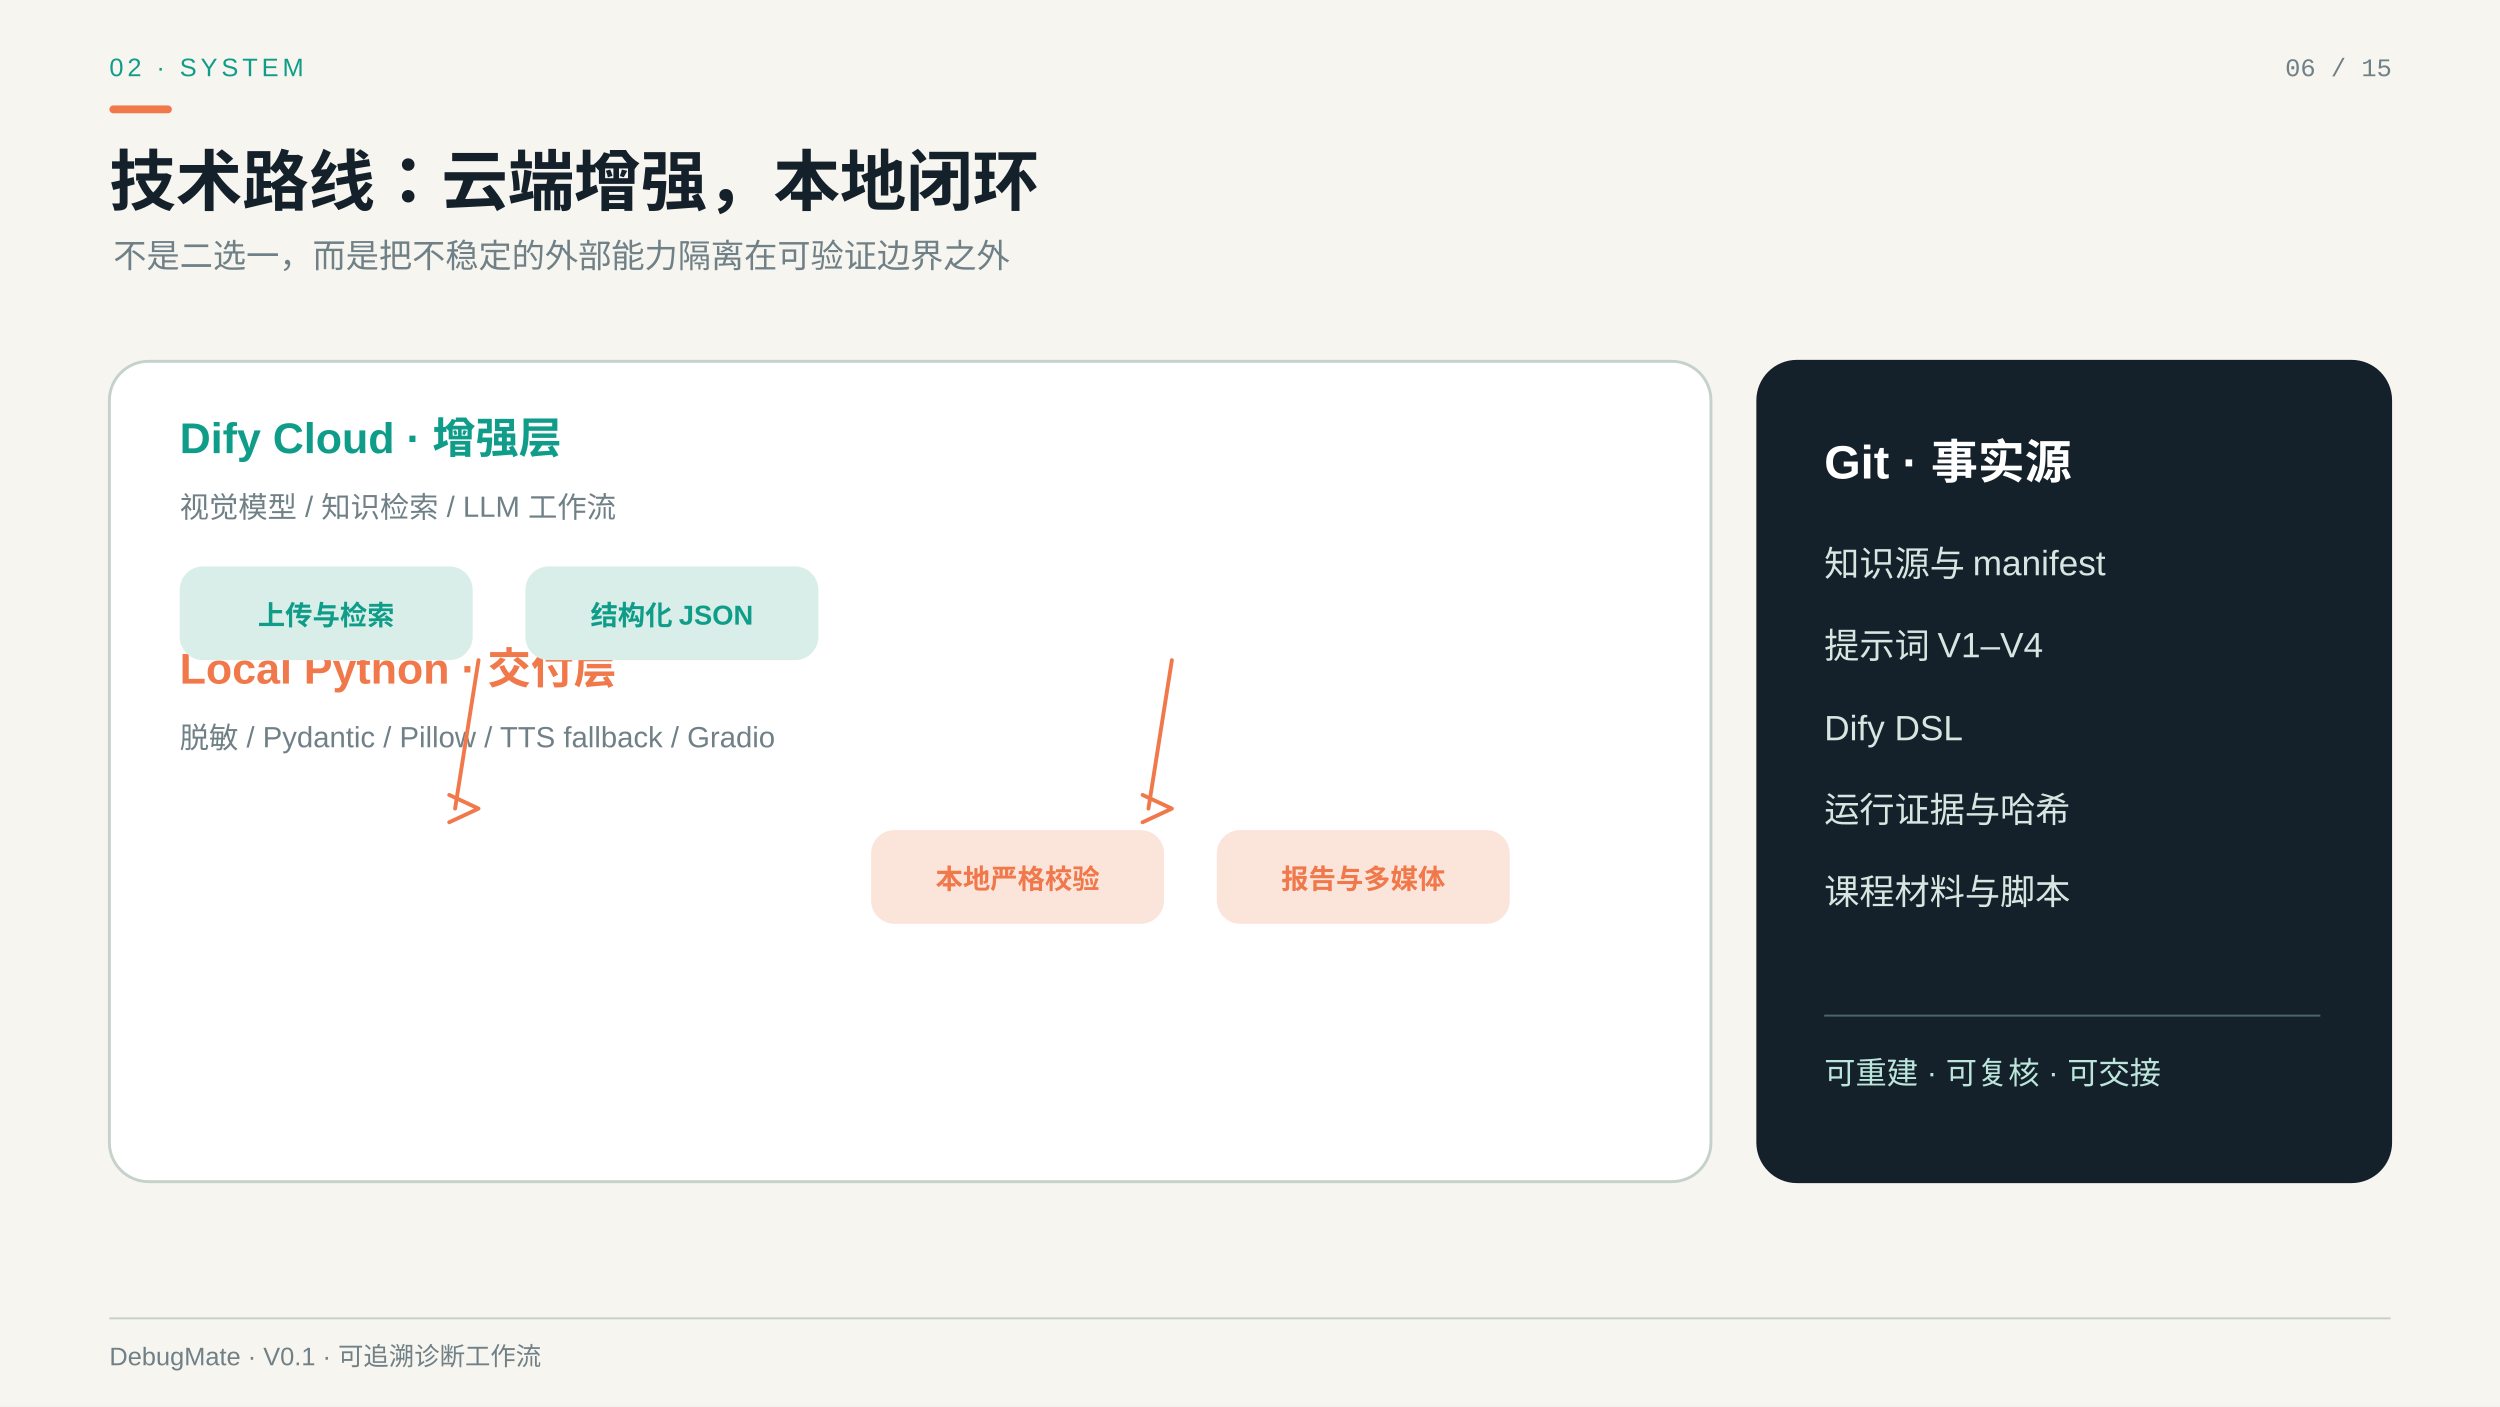
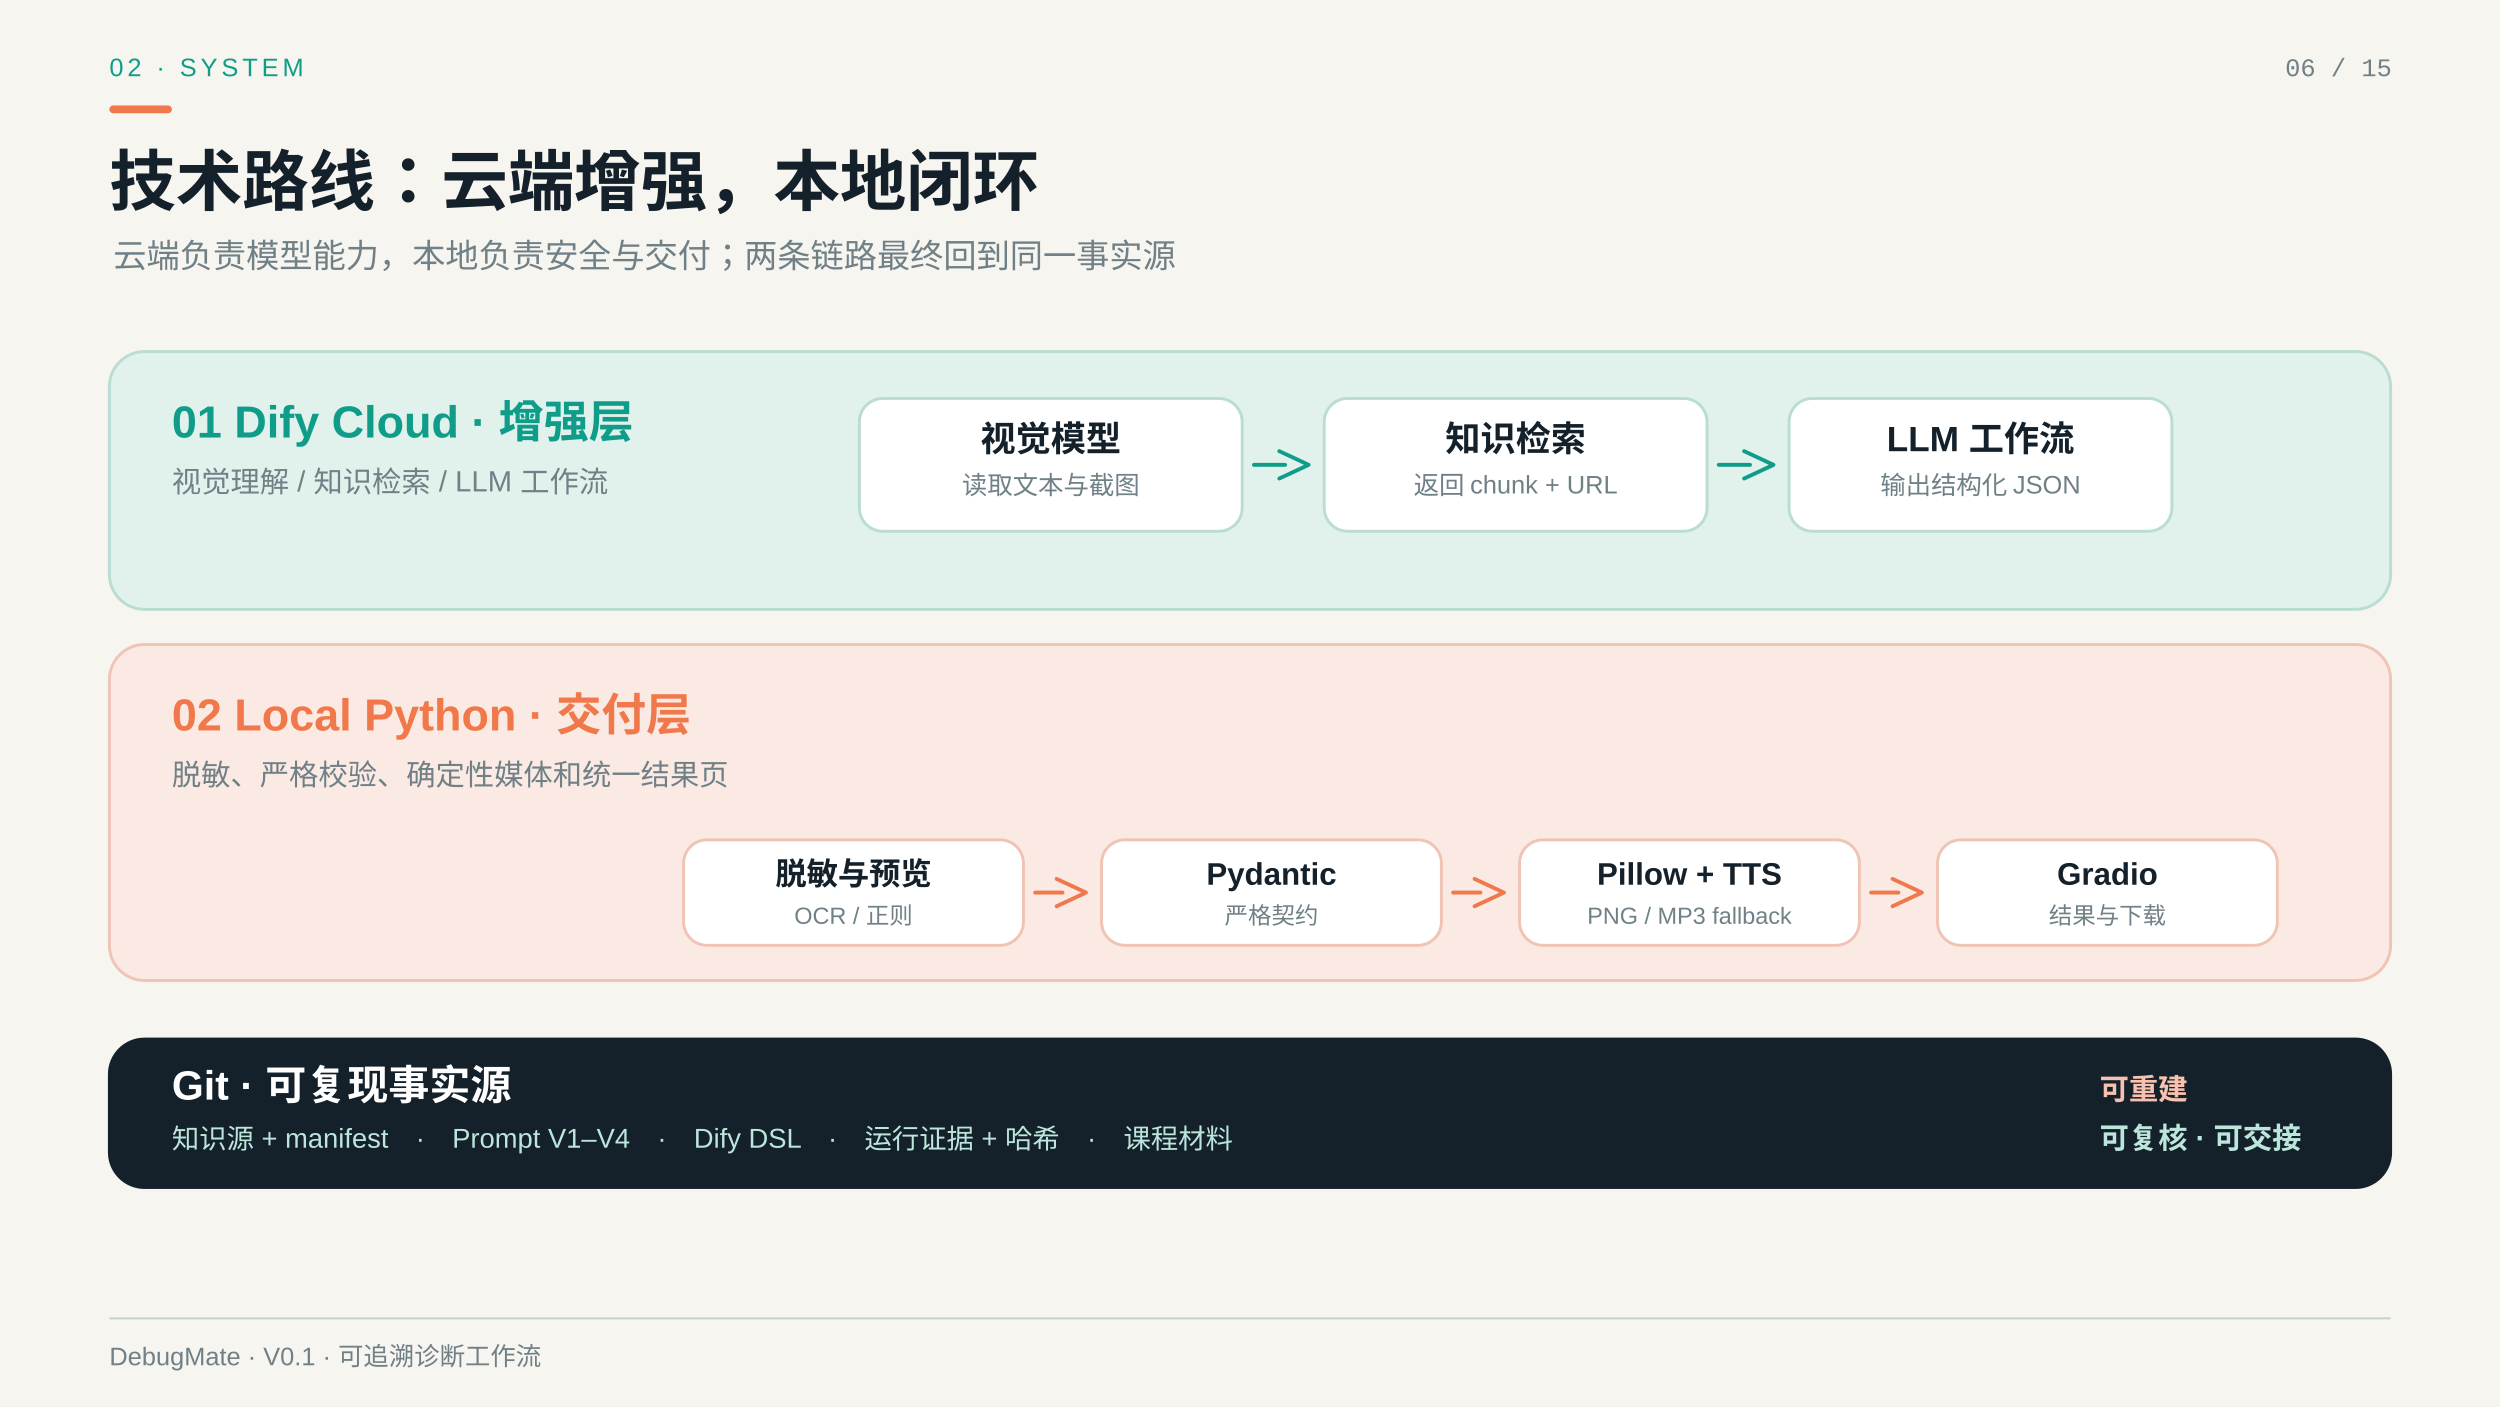
<svg xmlns="http://www.w3.org/2000/svg" viewBox="0 0 1280 720" data-pptx-page-role="content" font-family="Microsoft YaHei, Arial">
  <rect id="page-background" data-pptx-role="background" x="0" y="0" width="1280" height="720" fill="#F7F5EF" />
  <g id="page-chrome" data-pptx-bounds="56 20 1168 40">
    <text x="56" y="39" font-family="Microsoft YaHei, Arial" font-size="13" letter-spacing="2" fill="#0F9D8A">02 · SYSTEM</text>
    <text x="1170" y="39" font-family="Consolas, Courier New, monospace" font-size="13" fill="#708087">06 / 15</text>
    <rect x="56" y="54" width="32" height="4" rx="2" fill="#F0784A" />
  </g>
  <g id="slide-content" data-pptx-bounds="56 60 1168 650">
    <text x="56" y="105" font-family="Microsoft YaHei, Arial" font-size="34" font-weight="700" fill="#14212B">技术路线：云端增强，本地闭环</text>
-     <text x="58" y="137" font-family="Microsoft YaHei, Arial" font-size="17" fill="#708087">不是二选一，而是把不稳定的外部能力隔离在可验证边界之外</text>
-     <rect x="56" y="185" width="820" height="420" rx="20" fill="#FFFFFF" stroke="#C5D2CC" stroke-width="1.5" opacity="1" />
-     <rect x="900" y="185" width="324" height="420" rx="20" fill="#14212B" stroke="#14212B" stroke-width="1.5" opacity="1" />
-     <text x="92" y="232" font-family="Microsoft YaHei, Arial" font-size="22" font-weight="700" fill="#0F9D8A">Dify Cloud · 增强层</text>
-     <text x="92" y="265" font-family="Microsoft YaHei, Arial" font-size="15" fill="#708087">视觉模型 / 知识检索 / LLM 工作流</text>
-     <text x="92" y="350" font-family="Microsoft YaHei, Arial" font-size="22" font-weight="700" fill="#F0784A">Local Python · 交付层</text>
-     <text x="92" y="383" font-family="Microsoft YaHei, Arial" font-size="15" fill="#708087">脱敏 / Pydantic / Pillow / TTS fallback / Gradio</text>
-     <rect x="92" y="290" width="150" height="48" rx="12" fill="#D9EEE8" stroke="none" stroke-width="1.5" opacity="1" />
-     <text x="167" y="320" text-anchor="middle" font-family="Microsoft YaHei, Arial" font-size="14" font-weight="700" fill="#0F9D8A">上传与检索</text>
-     <rect x="269" y="290" width="150" height="48" rx="12" fill="#D9EEE8" stroke="none" stroke-width="1.5" opacity="1" />
-     <text x="344" y="320" text-anchor="middle" font-family="Microsoft YaHei, Arial" font-size="14" font-weight="700" fill="#0F9D8A">结构化 JSON</text>
-     <rect x="446" y="425" width="150" height="48" rx="12" fill="#FBE5DB" stroke="none" stroke-width="1.5" opacity="1" />
-     <text x="521" y="455" text-anchor="middle" font-family="Microsoft YaHei, Arial" font-size="14" font-weight="700" fill="#F0784A">本地严格校验</text>
-     <rect x="623" y="425" width="150" height="48" rx="12" fill="#FBE5DB" stroke="none" stroke-width="1.5" opacity="1" />
-     <text x="698" y="455" text-anchor="middle" font-family="Microsoft YaHei, Arial" font-size="14" font-weight="700" fill="#F0784A">报告与多媒体</text>
-     <line x1="245" y1="338" x2="233" y2="414" stroke="#F0784A" stroke-width="2" stroke-linecap="round" />
-     <path d="M 230 407 L 245 414 L 230 421" fill="none" stroke="#F0784A" stroke-width="2" stroke-linecap="round" stroke-linejoin="round" />
-     <line x1="600" y1="338" x2="588" y2="414" stroke="#F0784A" stroke-width="2" stroke-linecap="round" />
-     <path d="M 585 407 L 600 414 L 585 421" fill="none" stroke="#F0784A" stroke-width="2" stroke-linecap="round" stroke-linejoin="round" />
-     <text x="934" y="245" font-family="Microsoft YaHei, Arial" font-size="24" font-weight="700" fill="#FFFFFF">Git · 事实源</text>
-     <text x="934" y="295" font-family="Microsoft YaHei, Arial" font-size="18" font-weight="400" fill="#D8E5E1">知识源与 manifest</text>
-     <text x="934" y="337" font-family="Microsoft YaHei, Arial" font-size="18" font-weight="400" fill="#D8E5E1">提示词 V1–V4</text>
-     <text x="934" y="379" font-family="Microsoft YaHei, Arial" font-size="18" font-weight="400" fill="#D8E5E1">Dify DSL</text>
-     <text x="934" y="421" font-family="Microsoft YaHei, Arial" font-size="18" font-weight="400" fill="#D8E5E1">运行证据与哈希</text>
-     <text x="934" y="463" font-family="Microsoft YaHei, Arial" font-size="18" font-weight="400" fill="#D8E5E1">课程材料与脚本</text>
-     <line x1="934" y1="520" x2="1188" y2="520" stroke="#4D666A" />
-     <text x="934" y="555" font-family="Microsoft YaHei, Arial" font-size="16" fill="#BCE5DB">可重建 · 可复核 · 可交接</text>
+     <text x="58" y="137" font-family="Microsoft YaHei, Arial" font-size="17" fill="#708087">云端负责模型能力，本地负责安全与交付；两条链路最终回到同一事实源</text>
+     <rect x="56" y="180" width="1168" height="132" rx="18" fill="#E1F1EC" stroke="#B9DDD3" stroke-width="1.5" opacity="1" />
+     <text x="88" y="224" font-family="Microsoft YaHei, Arial" font-size="23" font-weight="700" fill="#0F9D8A">01  Dify Cloud · 增强层</text>
+     <text x="88" y="252" font-family="Microsoft YaHei, Arial" font-size="15" fill="#708087">视觉理解 / 知识检索 / LLM 工作流</text>
+     <rect x="440" y="204" width="196" height="68" rx="12" fill="#FFFFFF" stroke="#B9DDD3" stroke-width="1.5" opacity="1" />
+     <text x="538" y="231" text-anchor="middle" font-family="Microsoft YaHei, Arial" font-size="18" font-weight="700" fill="#14212B">视觉模型</text>
+     <text x="538" y="253" text-anchor="middle" font-family="Microsoft YaHei, Arial" font-size="13" fill="#708087">读取文本与截图</text>
+     <line x1="642" y1="238" x2="658" y2="238" stroke="#0F9D8A" stroke-width="2" stroke-linecap="round" />
+     <path d="M 655 231 L 670 238 L 655 245" fill="none" stroke="#0F9D8A" stroke-width="2" stroke-linecap="round" stroke-linejoin="round" />
+     <rect x="678" y="204" width="196" height="68" rx="12" fill="#FFFFFF" stroke="#B9DDD3" stroke-width="1.5" opacity="1" />
+     <text x="776" y="231" text-anchor="middle" font-family="Microsoft YaHei, Arial" font-size="18" font-weight="700" fill="#14212B">知识检索</text>
+     <text x="776" y="253" text-anchor="middle" font-family="Microsoft YaHei, Arial" font-size="13" fill="#708087">返回 chunk + URL</text>
+     <line x1="880" y1="238" x2="896" y2="238" stroke="#0F9D8A" stroke-width="2" stroke-linecap="round" />
+     <path d="M 893 231 L 908 238 L 893 245" fill="none" stroke="#0F9D8A" stroke-width="2" stroke-linecap="round" stroke-linejoin="round" />
+     <rect x="916" y="204" width="196" height="68" rx="12" fill="#FFFFFF" stroke="#B9DDD3" stroke-width="1.5" opacity="1" />
+     <text x="1014" y="231" text-anchor="middle" font-family="Microsoft YaHei, Arial" font-size="18" font-weight="700" fill="#14212B">LLM 工作流</text>
+     <text x="1014" y="253" text-anchor="middle" font-family="Microsoft YaHei, Arial" font-size="13" fill="#708087">输出结构化 JSON</text>
+     <rect x="56" y="330" width="1168" height="172" rx="18" fill="#FBEAE3" stroke="#F0C4B4" stroke-width="1.5" opacity="1" />
+     <text x="88" y="374" font-family="Microsoft YaHei, Arial" font-size="23" font-weight="700" fill="#F0784A">02  Local Python · 交付层</text>
+     <text x="88" y="402" font-family="Microsoft YaHei, Arial" font-size="15" fill="#708087">脱敏、严格校验、确定性媒体和统一结果页</text>
+     <rect x="350" y="430" width="174" height="54" rx="12" fill="#FFFFFF" stroke="#F0C4B4" stroke-width="1.5" opacity="1" />
+     <text x="437" y="453" text-anchor="middle" font-family="Microsoft YaHei, Arial" font-size="16" font-weight="700" fill="#14212B">脱敏与预览</text>
+     <text x="437" y="473" text-anchor="middle" font-family="Microsoft YaHei, Arial" font-size="12" fill="#708087">OCR / 正则</text>
+     <line x1="530" y1="457" x2="544" y2="457" stroke="#F0784A" stroke-width="2" stroke-linecap="round" />
+     <path d="M 541 450 L 556 457 L 541 464" fill="none" stroke="#F0784A" stroke-width="2" stroke-linecap="round" stroke-linejoin="round" />
+     <rect x="564" y="430" width="174" height="54" rx="12" fill="#FFFFFF" stroke="#F0C4B4" stroke-width="1.5" opacity="1" />
+     <text x="651" y="453" text-anchor="middle" font-family="Microsoft YaHei, Arial" font-size="16" font-weight="700" fill="#14212B">Pydantic</text>
+     <text x="651" y="473" text-anchor="middle" font-family="Microsoft YaHei, Arial" font-size="12" fill="#708087">严格契约</text>
+     <line x1="744" y1="457" x2="758" y2="457" stroke="#F0784A" stroke-width="2" stroke-linecap="round" />
+     <path d="M 755 450 L 770 457 L 755 464" fill="none" stroke="#F0784A" stroke-width="2" stroke-linecap="round" stroke-linejoin="round" />
+     <rect x="778" y="430" width="174" height="54" rx="12" fill="#FFFFFF" stroke="#F0C4B4" stroke-width="1.5" opacity="1" />
+     <text x="865" y="453" text-anchor="middle" font-family="Microsoft YaHei, Arial" font-size="16" font-weight="700" fill="#14212B">Pillow + TTS</text>
+     <text x="865" y="473" text-anchor="middle" font-family="Microsoft YaHei, Arial" font-size="12" fill="#708087">PNG / MP3 fallback</text>
+     <line x1="958" y1="457" x2="972" y2="457" stroke="#F0784A" stroke-width="2" stroke-linecap="round" />
+     <path d="M 969 450 L 984 457 L 969 464" fill="none" stroke="#F0784A" stroke-width="2" stroke-linecap="round" stroke-linejoin="round" />
+     <rect x="992" y="430" width="174" height="54" rx="12" fill="#FFFFFF" stroke="#F0C4B4" stroke-width="1.5" opacity="1" />
+     <text x="1079" y="453" text-anchor="middle" font-family="Microsoft YaHei, Arial" font-size="16" font-weight="700" fill="#14212B">Gradio</text>
+     <text x="1079" y="473" text-anchor="middle" font-family="Microsoft YaHei, Arial" font-size="12" fill="#708087">结果与下载</text>
+     <rect x="56" y="532" width="1168" height="76" rx="18" fill="#14212B" stroke="#14212B" stroke-width="1.5" opacity="1" />
+     <text x="88" y="563" font-family="Microsoft YaHei, Arial" font-size="21" font-weight="700" fill="#FFFFFF">Git · 可复现事实源</text>
+     <text x="88" y="588" font-family="Microsoft YaHei, Arial" font-size="14" fill="#BCE5DB">知识源 + manifest　·　Prompt V1–V4　·　Dify DSL　·　运行证据 + 哈希　·　课程材料</text>
+     <text x="1075" y="563" font-family="Microsoft YaHei, Arial" font-size="15" font-weight="700" fill="#F6C2AF">可重建</text>
+     <text x="1075" y="588" font-family="Microsoft YaHei, Arial" font-size="15" font-weight="700" fill="#BCE5DB">可复核 · 可交接</text>
    <line x1="56" y1="675" x2="1224" y2="675" stroke="#C5D2CC" stroke-width="1" />
    <text x="56" y="699" font-family="Microsoft YaHei, Arial" font-size="13" fill="#708087">DebugMate · V0.1 · 可追溯诊断工作流</text>
  </g>
</svg>
